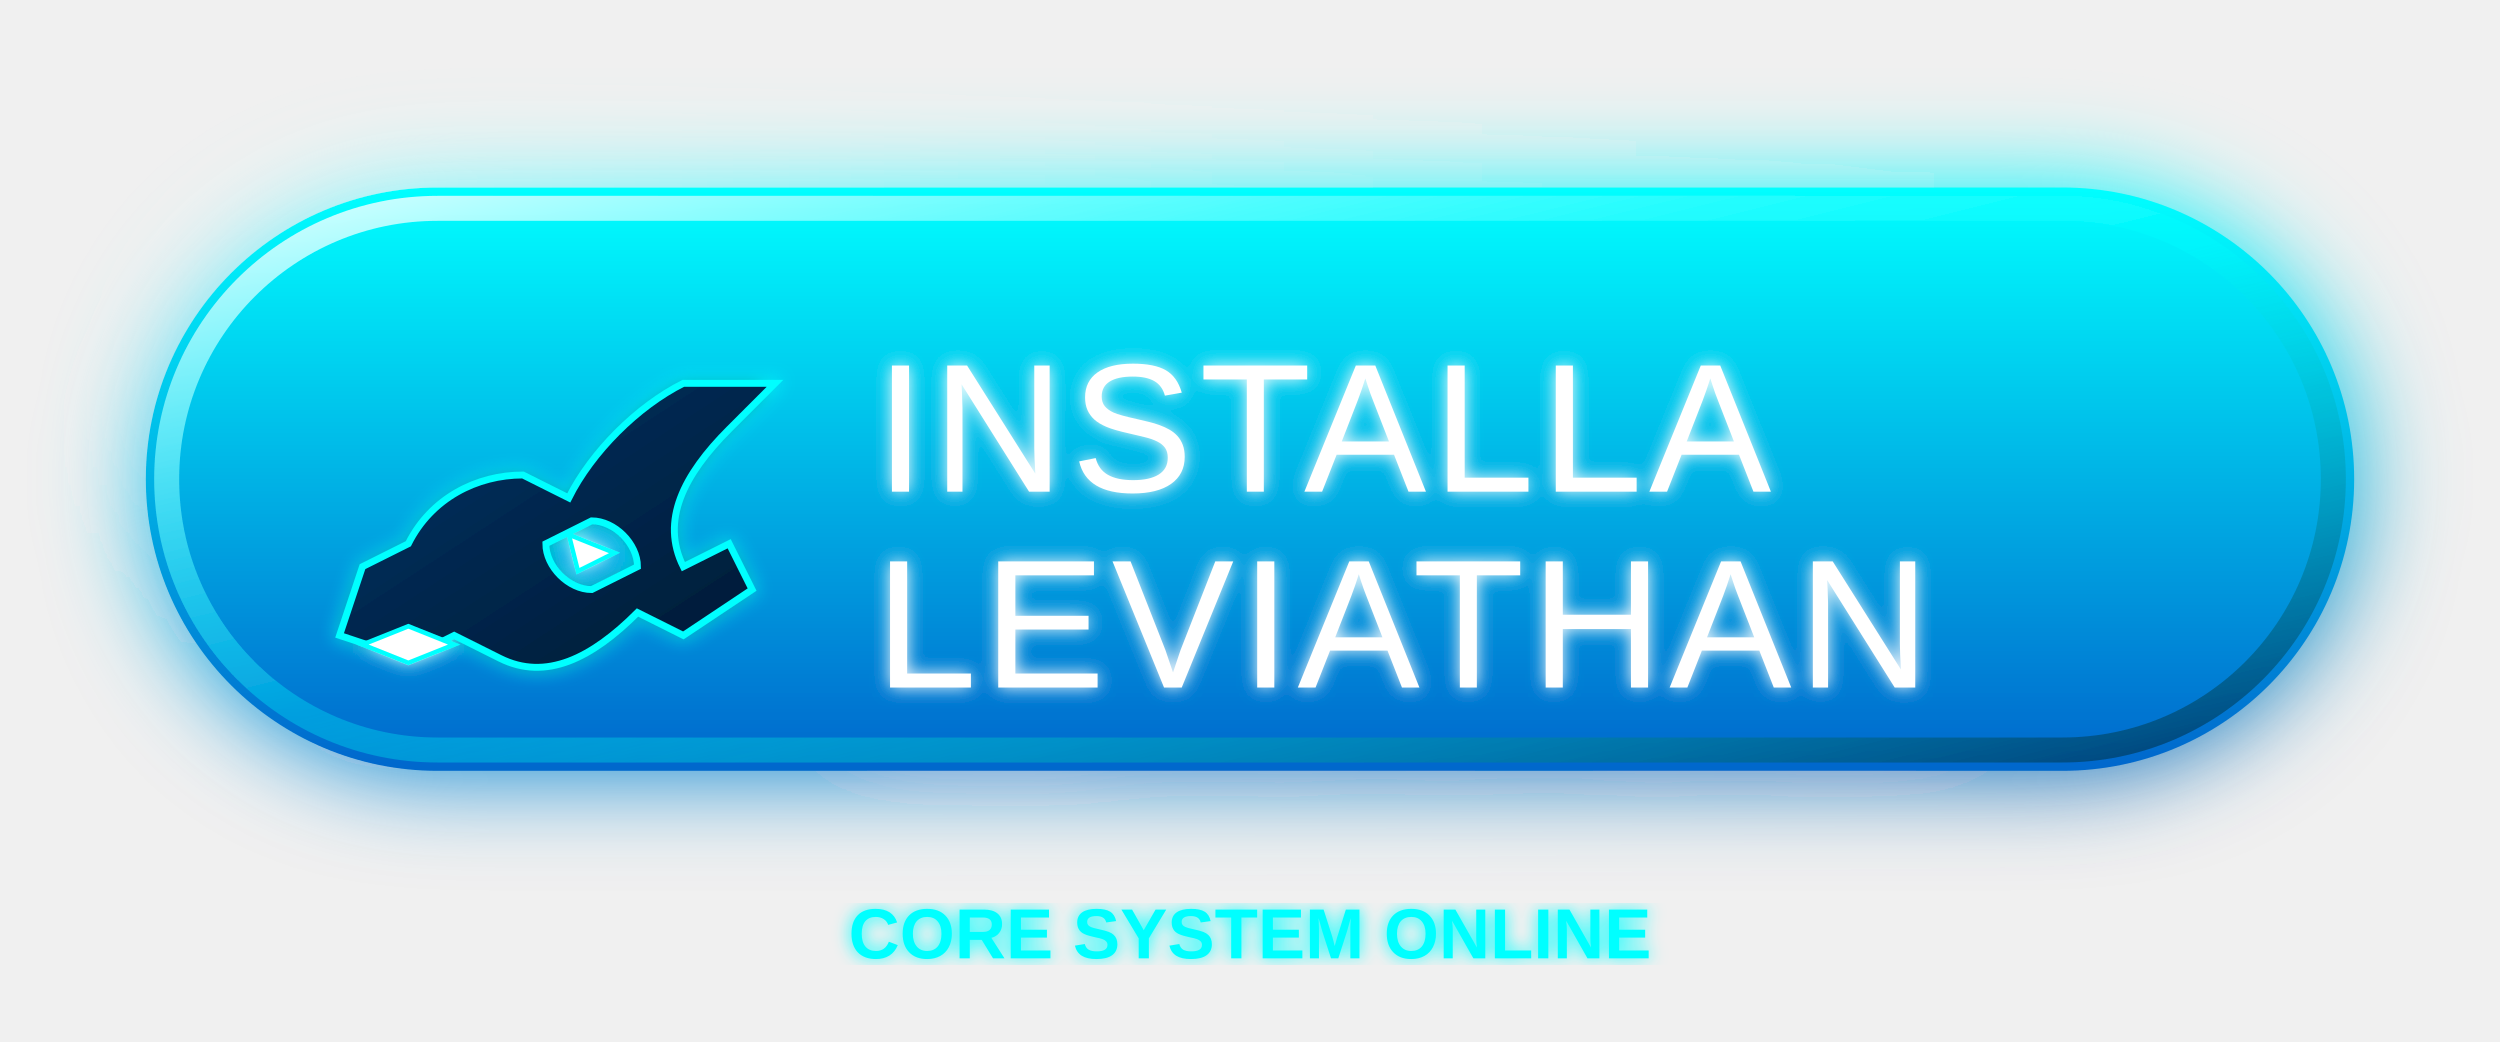
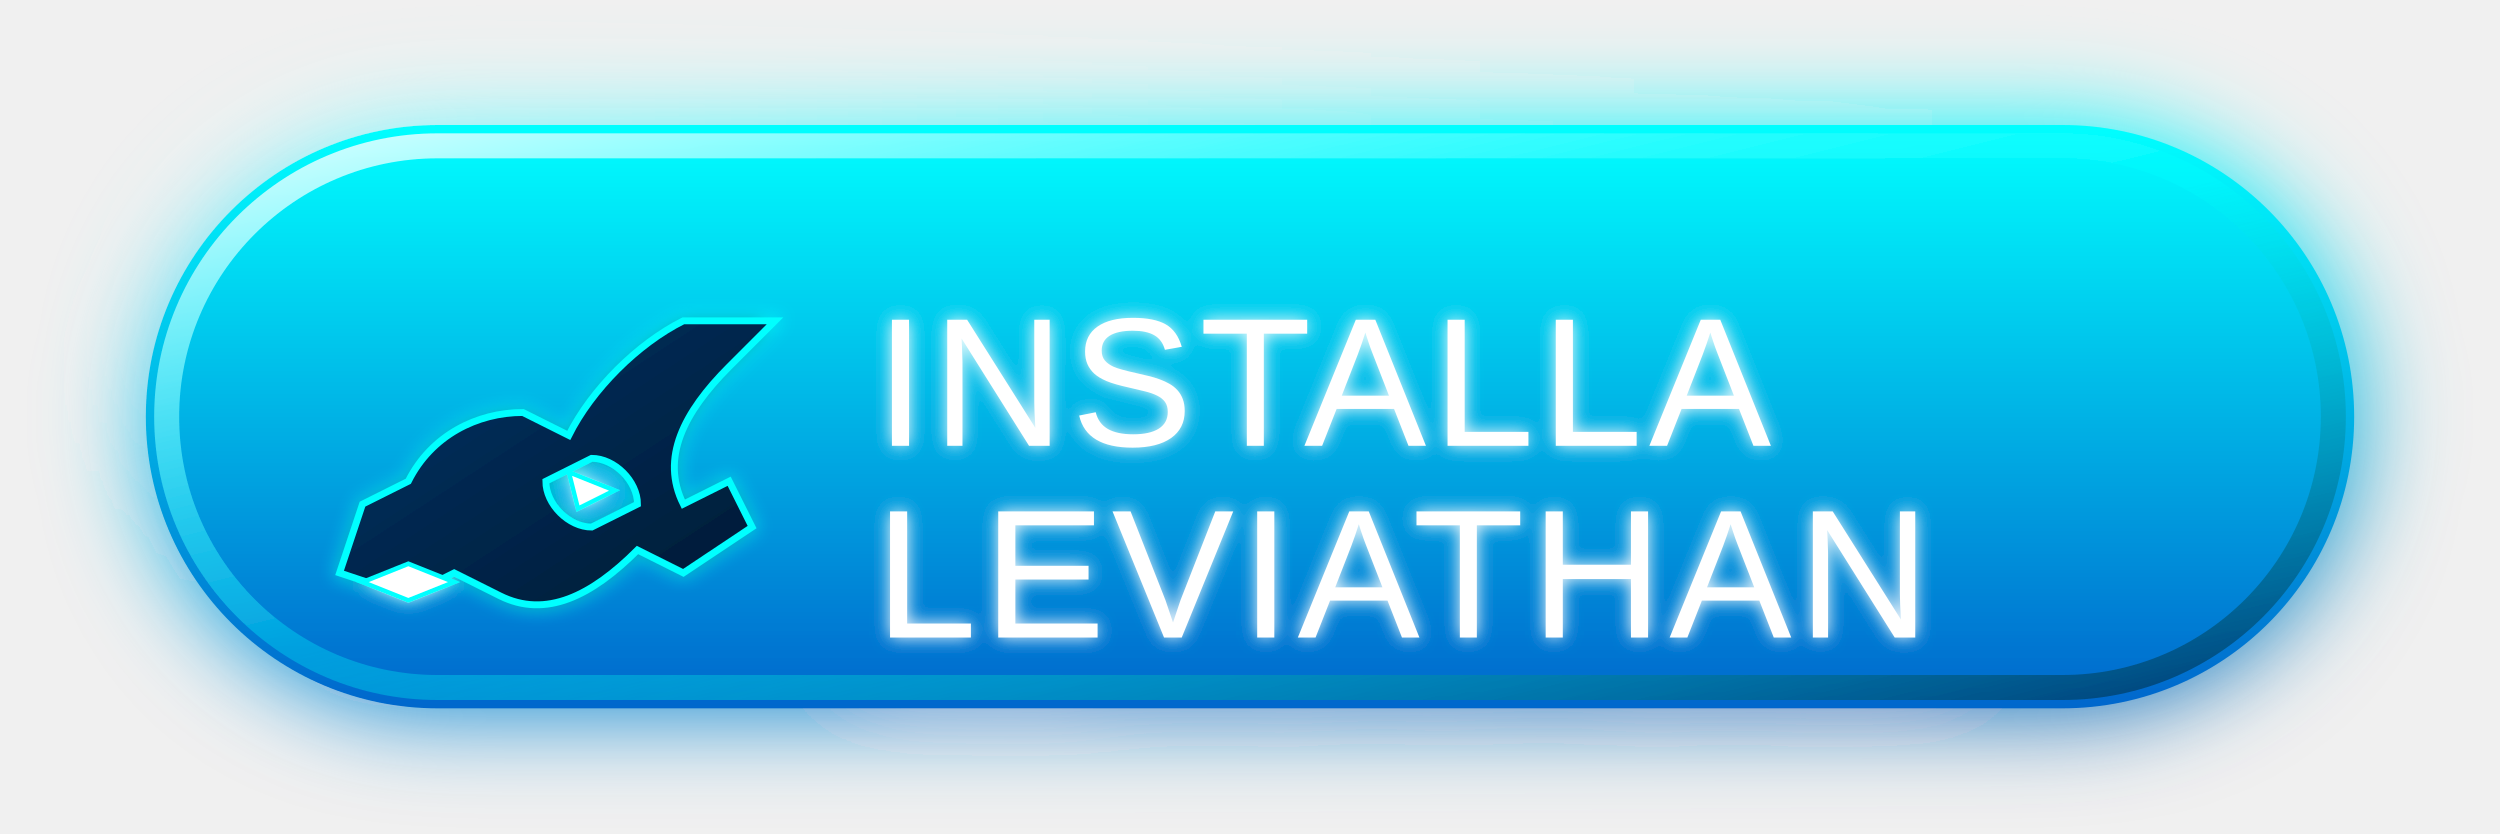
- <svg xmlns="http://www.w3.org/2000/svg" width="600" height="250" viewBox="0 0 600 250">
+ <svg xmlns="http://www.w3.org/2000/svg" width="600" height="200" viewBox="0 0 600 200">
  <defs>
    <linearGradient id="bodyGrad" x1="0%" y1="0%" x2="0%" y2="100%">
      <stop offset="0%" stop-color="#0ff" />
      <stop offset="100%" stop-color="#0066cc" />
    </linearGradient>
    <linearGradient id="rimGrad" x1="0%" y1="0%" x2="100%" y2="100%">
      <stop offset="0%" stop-color="#ffffff" stop-opacity="0.9" />
      <stop offset="50%" stop-color="#00ffff" stop-opacity="0.3" />
      <stop offset="100%" stop-color="#003366" stop-opacity="0.9" />
    </linearGradient>
    <linearGradient id="dragonArmorGrad" x1="0%" y1="0%" x2="100%" y2="100%">
      <stop offset="0%" stop-color="#003366" />
      <stop offset="100%" stop-color="#001a33" />
    </linearGradient>
    <filter id="softGlow" x="-40%" y="-40%" width="180%" height="180%">
      <feGaussianBlur stdDeviation="12" result="blur" />
      <feMerge>
        <feMergeNode in="blur" />
        <feMergeNode in="SourceGraphic" />
      </feMerge>
    </filter>
    <filter id="textGlow">
      <feGaussianBlur stdDeviation="2" result="blur" />
      <feMerge>
        <feMergeNode in="blur" />
        <feMergeNode in="SourceGraphic" />
      </feMerge>
    </filter>
    <path id="cyberDragonArmor" d="M 95 15 C 85 20 75 30 70 40 L 60 35 C 50 35 40 40 35 50 L 25 55 L 20 70 L 35 75 L 45 70 L 55 75 C 65 80 75 75 85 65 L 95 70 L 110 60 L 105 50 L 95 55 C 90 45 95 35 105 25 L 115 15 L 95 15 Z M 75 45 C 80 45 85 50 85 55 L 75 60 C 70 60 65 55 65 50 L 75 45 Z" />
    <path id="cyberDragonEnergy" d="M 70 48 L 80 52 L 72 56 Z M 25 72 L 35 76 L 45 72 L 35 68 Z" />
  </defs>
-   <g transform="translate(35,45)" filter="url(#softGlow)">
+   <g transform="translate(35,30)" filter="url(#softGlow)">
    <rect x="0" y="0" width="530" height="140" rx="70" fill="url(#bodyGrad)">
      <animateTransform attributeName="transform" type="scale" values="1;1.03;1" dur="3s" repeatCount="indefinite" />
    </rect>
    <rect x="5" y="5" width="520" height="130" rx="65" fill="none" stroke="url(#rimGrad)" stroke-width="6" />
    <g transform="translate(30,25)" filter="url(#textGlow)">
      <g transform="scale(1.1) translate(-5, 5)">
        <use href="#cyberDragonArmor" fill="url(#dragonArmorGrad)" stroke="#00ffff" stroke-width="1.5" />
        <use href="#cyberDragonEnergy" fill="#ffffff" stroke="#00ffff" stroke-width="1" />
      </g>
-       <text x="145" y="48" font-size="44" font-family="Arial Black, Arial, sans-serif" fill="#ffffff" letter-spacing="1.5">
+       <text x="145" y="52" font-size="44" font-family="Arial Black, Arial, sans-serif" fill="#ffffff" letter-spacing="1.5">
        INSTALLA
      </text>
-       <text x="145" y="95" font-size="44" font-family="Arial Black, Arial, sans-serif" fill="#ffffff" letter-spacing="1.5">
+       <text x="145" y="98" font-size="44" font-family="Arial Black, Arial, sans-serif" fill="#ffffff" letter-spacing="1.5">
        LEVIATHAN
      </text>
    </g>
  </g>
-   <g font-family="Arial, sans-serif" font-size="17" font-weight="bold" text-anchor="middle" filter="url(#textGlow)">
-     <text x="300" y="230" fill="#00ffff">
-       CORE SYSTEM ONLINE
-     </text>
-   </g>
+   <line x1="100" y1="185" x2="500" y2="185" stroke="#00ffff" stroke-width="2" filter="url(#textGlow)" opacity="0.7" />
</svg>
